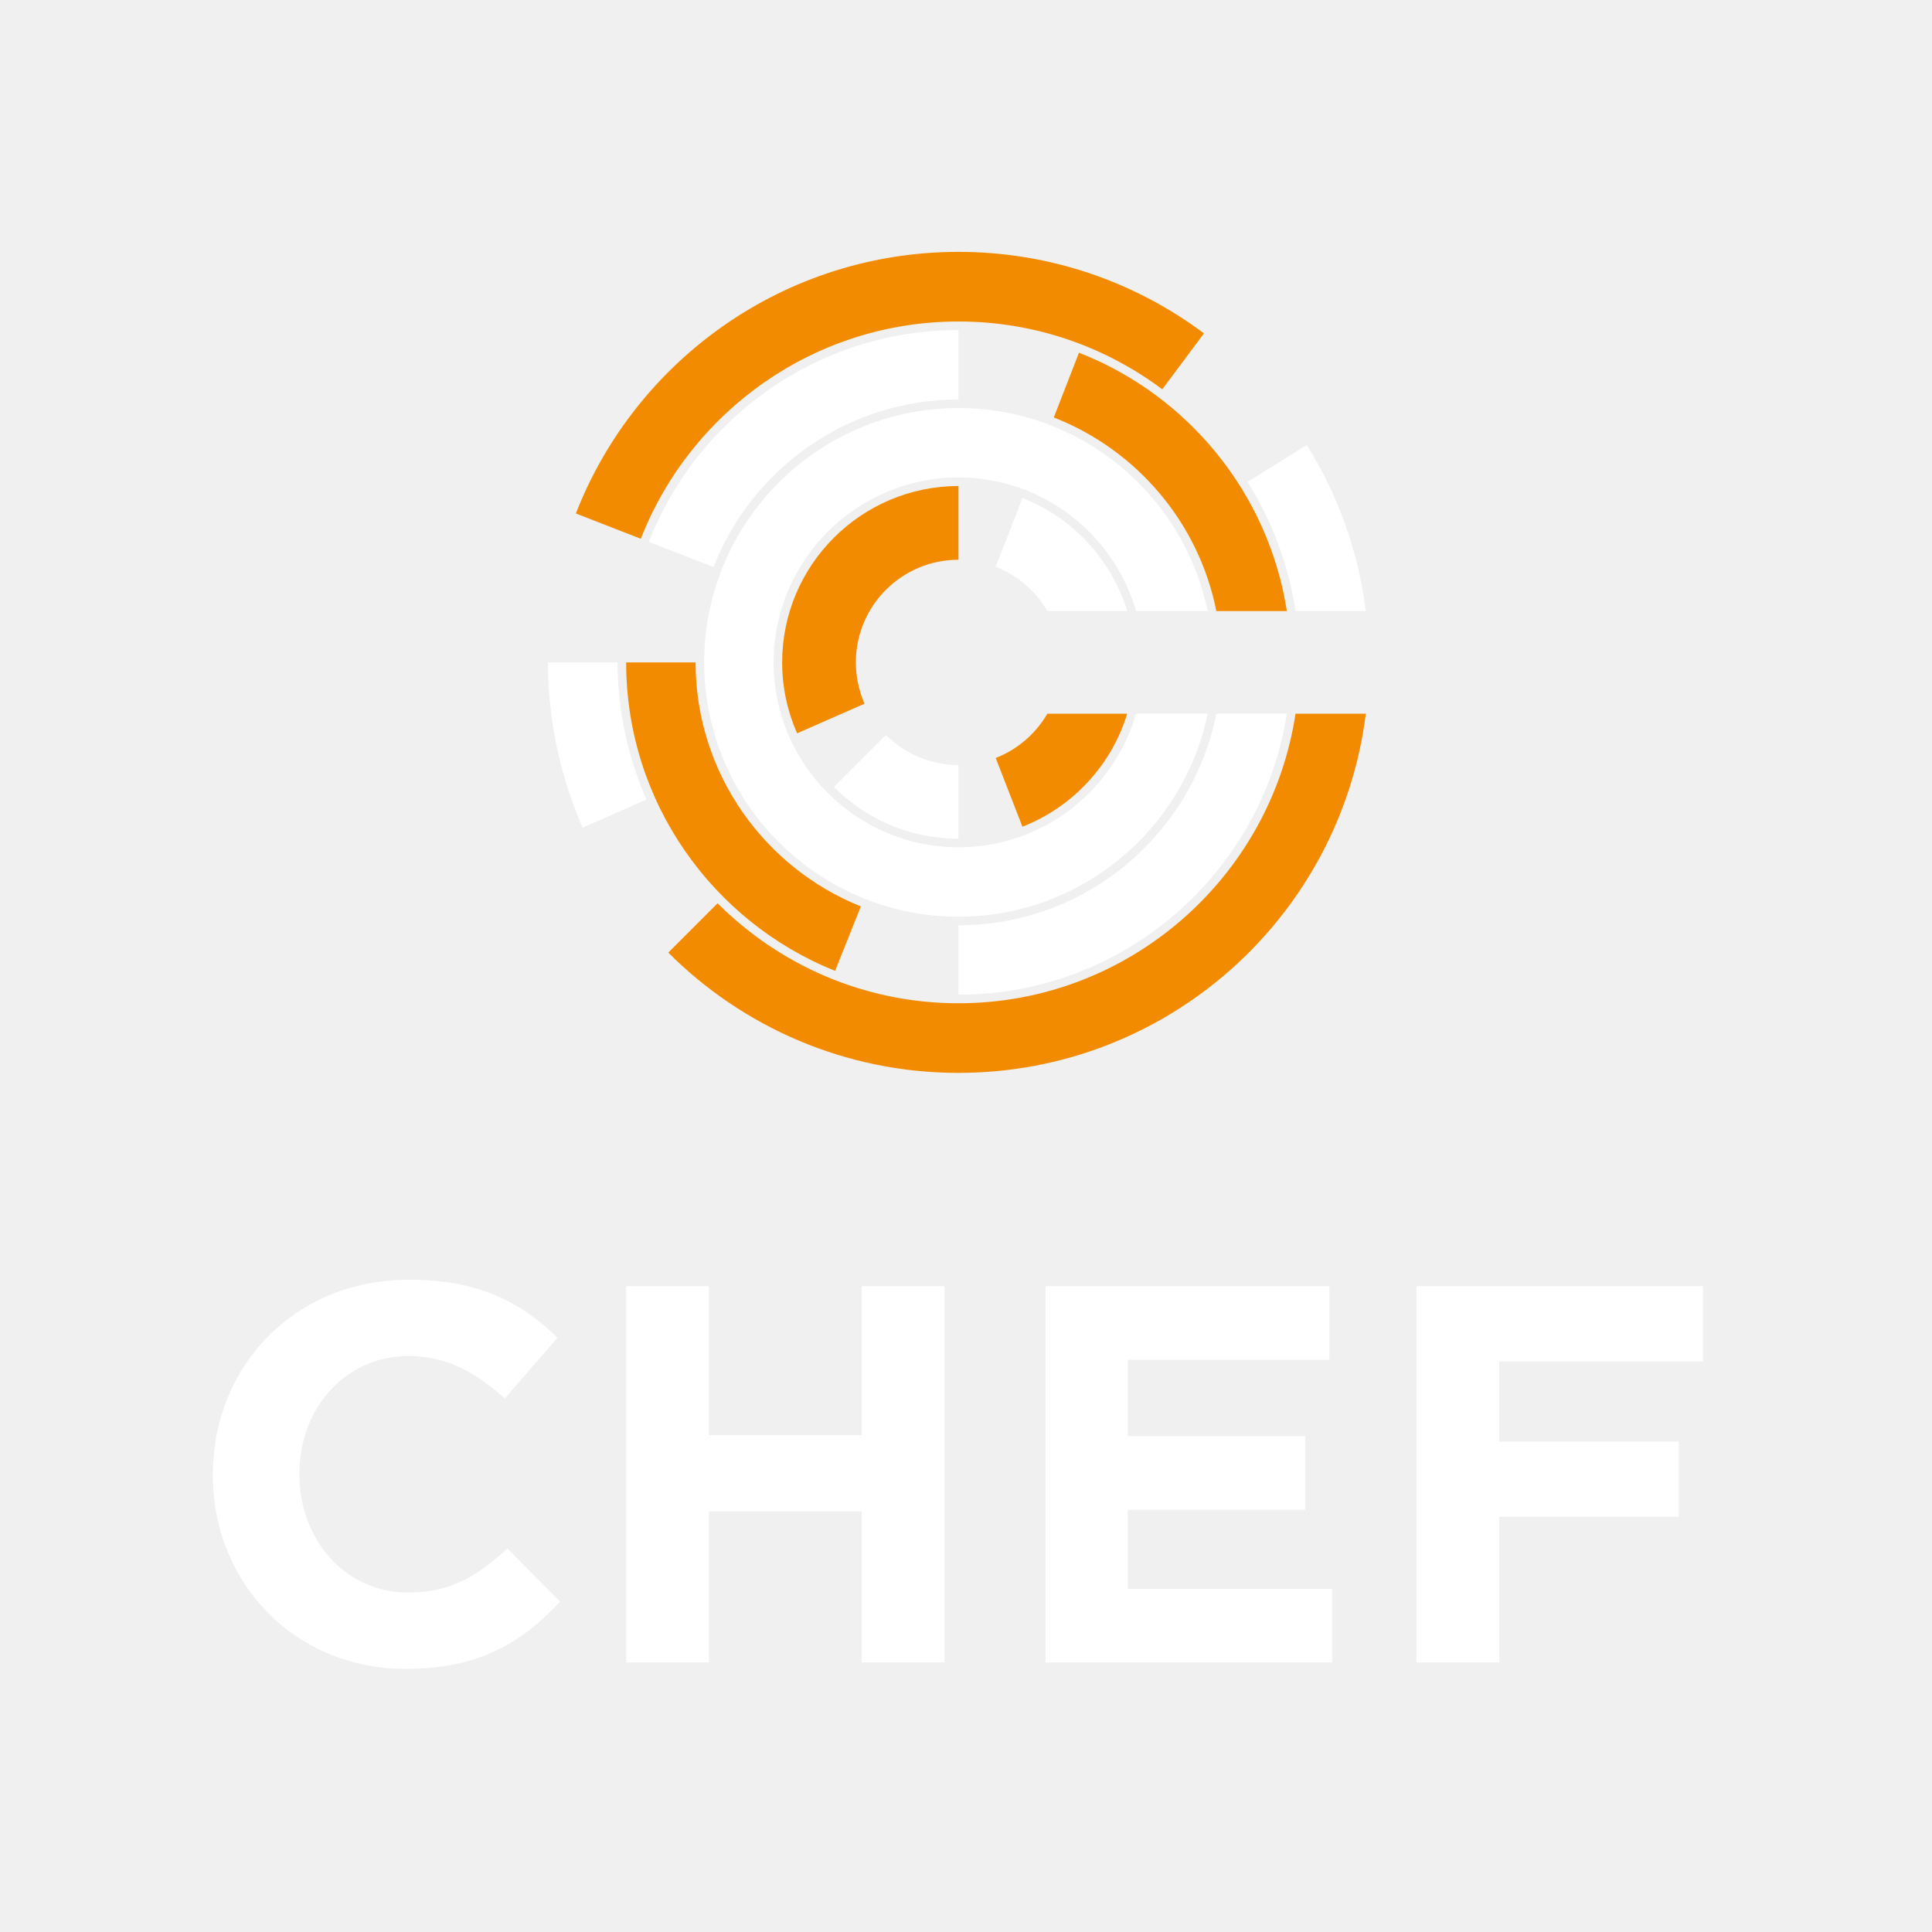
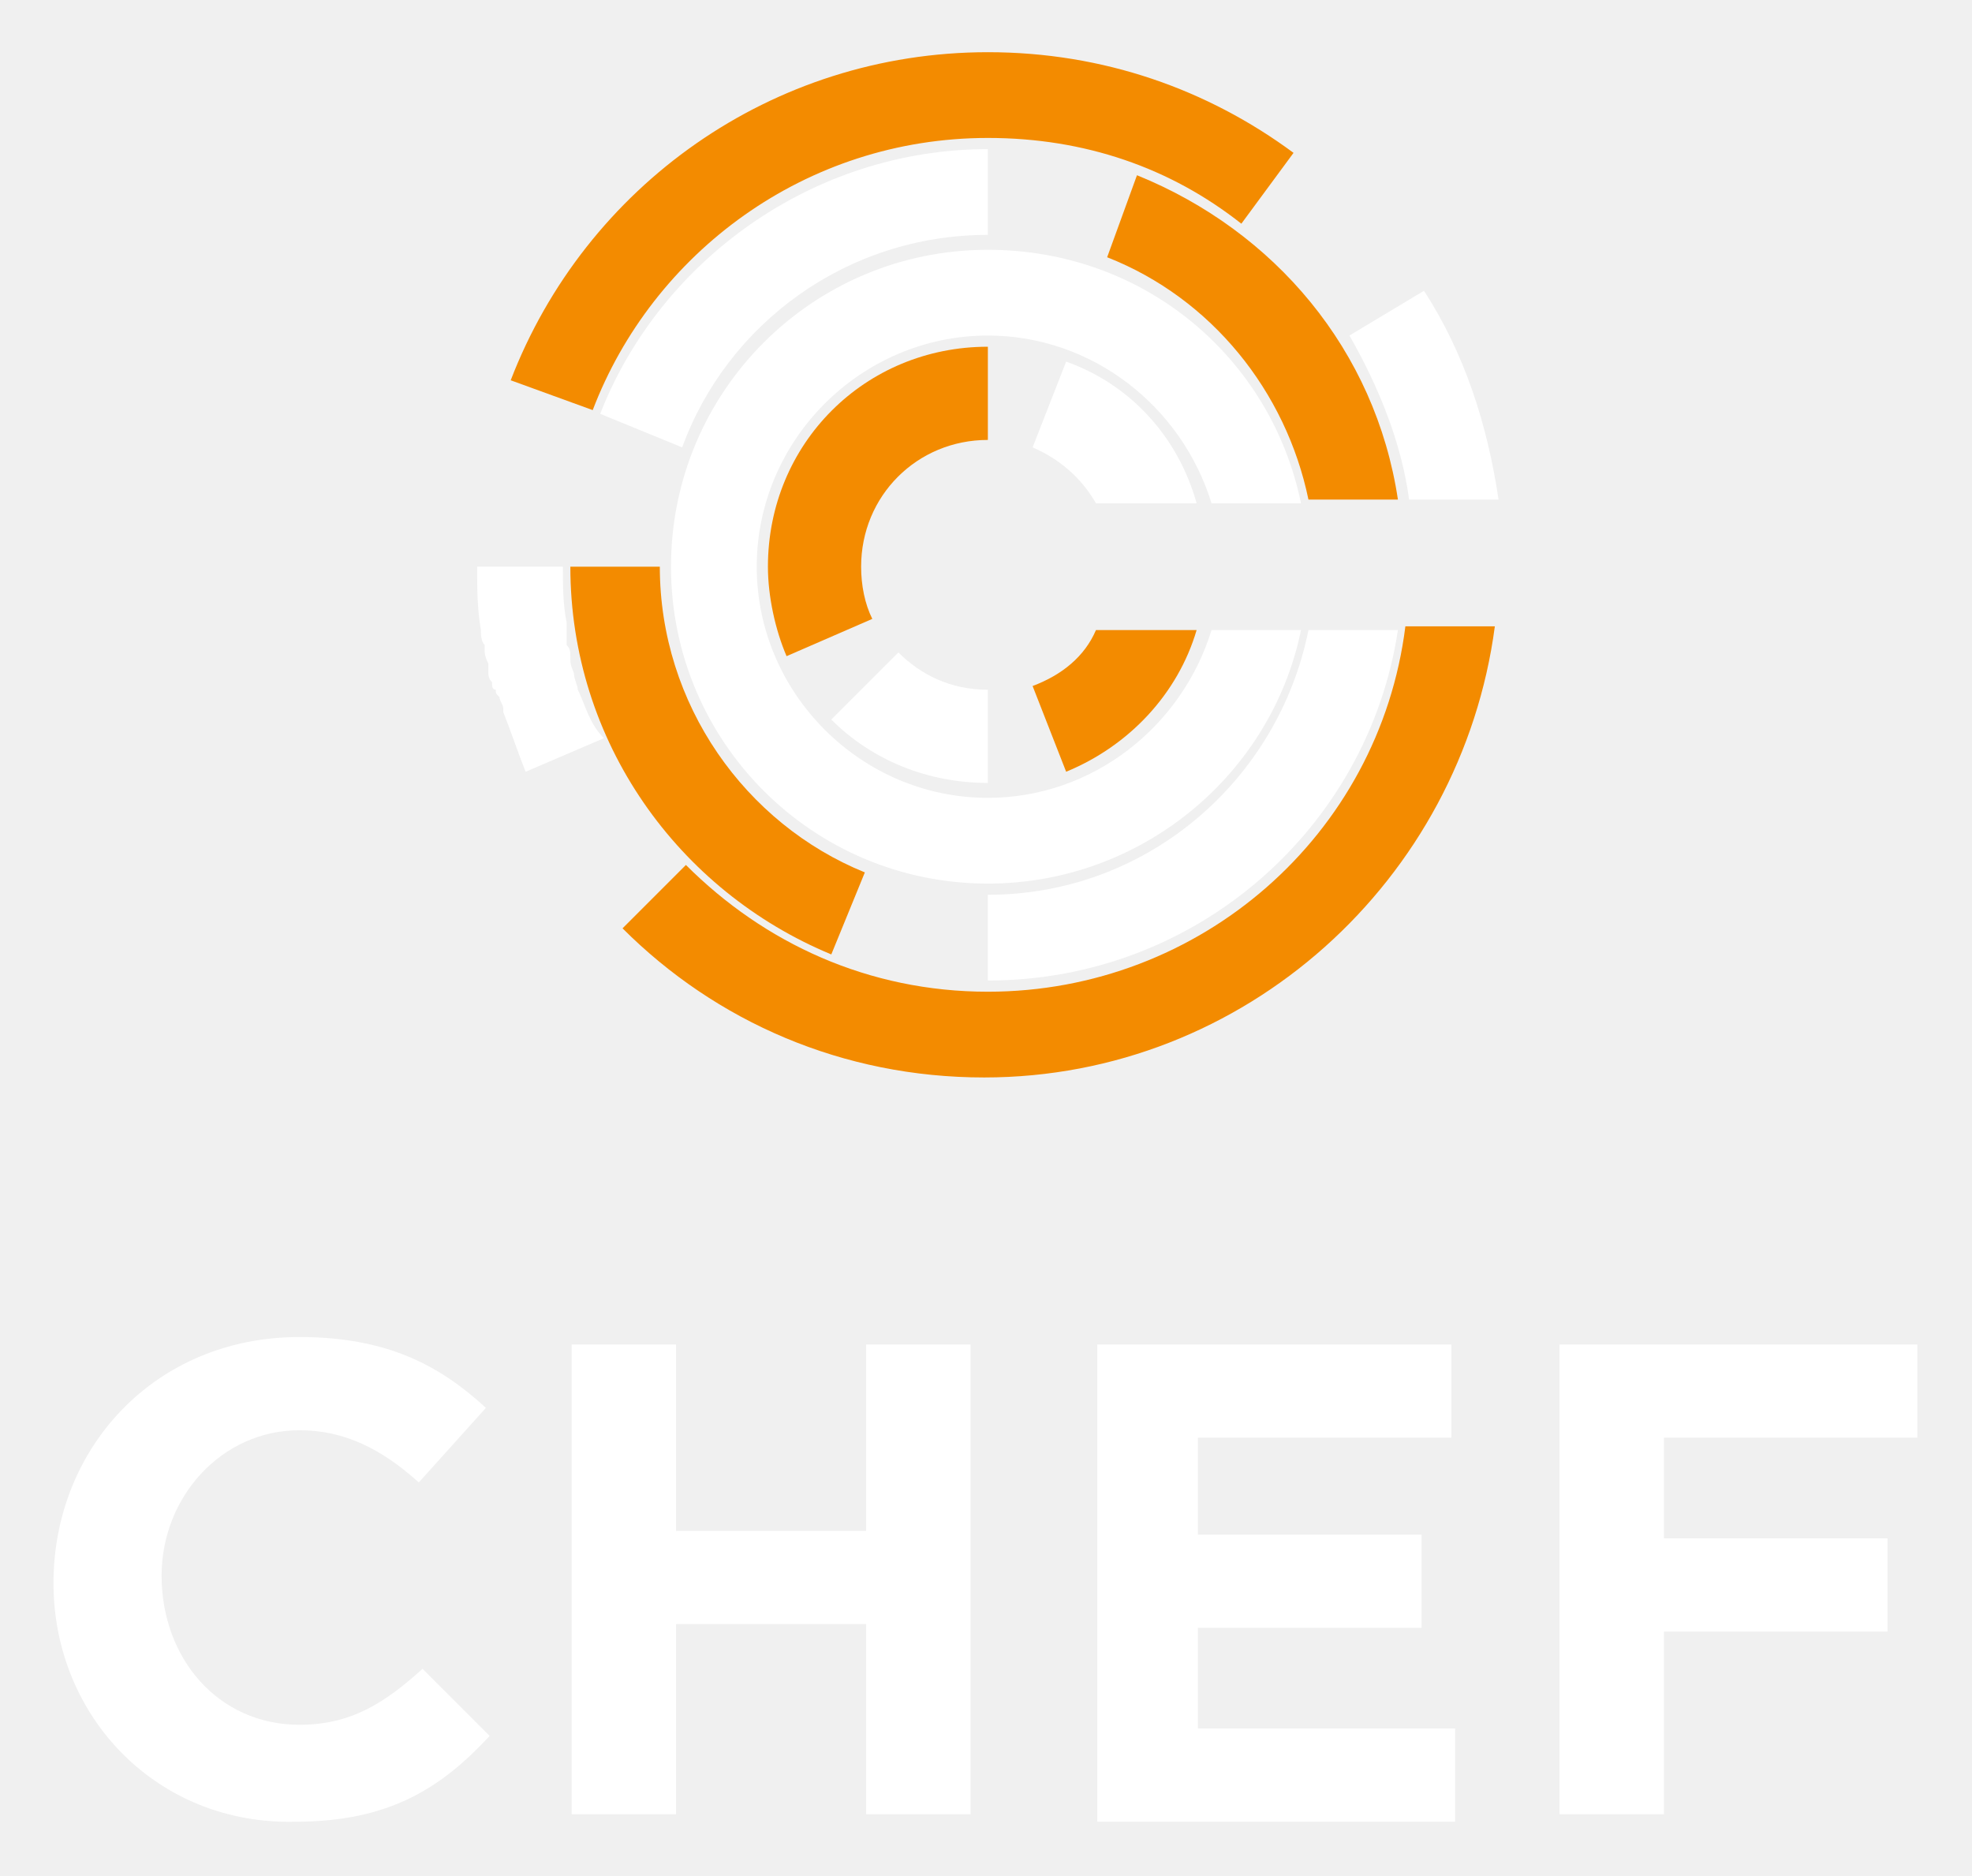
- <svg xmlns="http://www.w3.org/2000/svg" width="300px" height="300px" viewBox="0 0 300 300" version="1.1">
+ <svg xmlns="http://www.w3.org/2000/svg" version="1.1" id="Layer_1" x="0px" y="0px" viewBox="91.7 87 52.9 50.3" enable-background="new 91.7 87 52.9 50.3" xml:space="preserve">
  <description>Created with Sketch (http://www.bohemiancoding.com/sketch)</description>
-   <defs />
-   <g id="Page-1" stroke="none" stroke-width="1" fill="none" fill-rule="evenodd">
+   <g id="Page-1">
    <g id="A4">
      <g id="logo" transform="translate(33, 39)">
-         <g id="Group" transform="translate(0.334847, 159.462)" fill="#FFFFFF">
-           <path d="M-0.283,30.634 L-0.283,30.468 C-0.283,13.857 12.238,0.251 30.184,0.251 C41.203,0.251 47.796,3.924 53.223,9.266 L45.042,18.698 C40.535,14.608 35.944,12.104 30.101,12.104 C20.251,12.104 13.157,20.284 13.157,30.3 L13.157,30.467 C13.157,40.483 20.085,48.83 30.101,48.83 C36.779,48.83 40.869,46.159 45.459,41.985 L53.639,50.249 C47.63,56.676 40.951,60.682 29.683,60.682 C12.489,60.684 -0.283,47.413 -0.283,30.634 L-0.283,30.634 Z" id="Shape" />
-           <path d="M63.907,1.253 L76.761,1.253 L76.761,24.375 L100.467,24.375 L100.467,1.253 L113.321,1.253 L113.321,59.683 L100.467,59.683 L100.467,36.227 L76.761,36.227 L76.761,59.683 L63.907,59.683 L63.907,1.253 L63.907,1.253 Z" id="Shape" />
-           <path d="M129.016,1.253 L173.089,1.253 L173.089,12.689 L141.788,12.689 L141.788,24.542 L169.333,24.542 L169.333,35.977 L141.788,35.977 L141.788,48.248 L173.507,48.248 L173.507,59.684 L129.016,59.684 L129.016,1.253 L129.016,1.253 Z" id="Shape" />
-           <path d="M186.612,1.253 L231.102,1.253 L231.102,12.939 L199.467,12.939 L199.467,25.377 L227.347,25.377 L227.347,37.063 L199.467,37.063 L199.467,59.684 L186.612,59.684 L186.612,1.253 L186.612,1.253 Z" id="Shape" />
+         <g id="Group" transform="translate(0.334847, 159.462)">
+           <path id="Shape" fill="#FFFFFF" d="M59.8-69L59.8-69c0-3.6,2.7-6.6,6.6-6.6c2.4,0,3.8,0.8,5,1.9l-1.8,2c-1-0.9-2-1.4-3.2-1.4      c-2.1,0-3.7,1.8-3.7,3.9v0c0,2.2,1.5,4,3.7,4c1.4,0,2.3-0.6,3.3-1.5l1.8,1.8c-1.3,1.4-2.7,2.3-5.2,2.3      C62.6-62.5,59.8-65.4,59.8-69L59.8-69z" />
+           <path id="Shape_1_" fill="#FFFFFF" d="M73.7-75.4h2.8v5h5.1v-5h2.8v12.6h-2.8v-5.1h-5.1v5.1h-2.8V-75.4L73.7-75.4z" />
+           <path id="Shape_2_" fill="#FFFFFF" d="M87.8-75.4h9.5v2.5h-6.8v2.6h6v2.5h-6v2.7h6.9v2.5h-9.6V-75.4L87.8-75.4z" />
+           <path id="Shape_3_" fill="#FFFFFF" d="M100.2-75.4h9.6v2.5H103v2.7h6v2.5h-6v4.9h-2.8V-75.4L100.2-75.4z" />
        </g>
-         <path d="M115.835,92.565 C100.003,92.565 87.125,79.685 87.125,63.853 C87.125,48.022 100.005,35.143 115.835,35.143 C128.902,35.143 139.949,43.92 143.412,55.885 L154.522,55.885 C150.826,37.915 134.884,24.359 115.835,24.359 C94.058,24.359 76.342,42.075 76.342,63.852 C76.342,85.629 94.058,103.347 115.835,103.347 C134.884,103.347 150.826,89.791 154.522,71.82 L143.412,71.82 C139.949,83.787 128.9,92.565 115.835,92.565 L115.835,92.565 Z" id="Shape" fill="#FFFFFF" />
-         <path d="M96.482,83.207 C101.44,88.165 108.285,91.236 115.835,91.236 L115.835,79.79 C111.435,79.79 107.45,78.006 104.567,75.123 L96.482,83.207 L96.482,83.207 Z" id="Shape" fill="#FFFFFF" />
-         <path d="M88.452,63.853 C88.452,67.773 89.286,71.499 90.776,74.873 L101.247,70.269 C100.382,68.307 99.899,66.137 99.899,63.855 C99.899,55.053 107.033,47.919 115.833,47.919 L115.833,36.472 C100.736,36.471 88.452,48.755 88.452,63.853 L88.452,63.853 Z" id="Shape" fill="#F38B00" />
-         <path d="M125.764,38.337 L121.612,49.008 C125.001,50.329 127.831,52.771 129.634,55.887 L142.033,55.887 C139.583,47.849 133.529,41.37 125.764,38.337 L125.764,38.337 Z" id="Shape" fill="#FFFFFF" />
-         <path d="M121.612,78.7 L125.764,89.372 C133.529,86.337 139.581,79.859 142.031,71.822 L129.633,71.822 C127.83,74.936 125.001,77.378 121.612,78.7 L121.612,78.7 Z" id="Shape" fill="#F38B00" />
-         <path d="M65.176,79.171 C64.993,78.572 64.822,77.968 64.661,77.36 C64.651,77.323 64.642,77.287 64.632,77.249 C64.484,76.687 64.346,76.122 64.216,75.554 C64.19,75.44 64.165,75.323 64.141,75.207 C64.033,74.718 63.931,74.229 63.836,73.736 C63.795,73.518 63.757,73.298 63.719,73.079 C63.649,72.685 63.58,72.293 63.52,71.898 C63.468,71.561 63.423,71.222 63.378,70.883 C63.068,68.575 62.899,66.23 62.902,63.852 L52.09,63.852 C52.087,66.444 52.249,69.004 52.554,71.526 L52.553,71.526 C52.56,71.582 52.569,71.636 52.576,71.692 C52.66,72.38 52.754,73.065 52.862,73.747 C52.891,73.935 52.925,74.12 52.956,74.308 C53.049,74.869 53.145,75.428 53.253,75.983 C53.31,76.279 53.374,76.573 53.435,76.866 C53.528,77.308 53.621,77.751 53.721,78.191 C53.81,78.579 53.908,78.962 54.005,79.347 C54.092,79.693 54.176,80.038 54.269,80.379 C54.391,80.834 54.522,81.286 54.654,81.737 C54.709,81.926 54.756,82.117 54.814,82.304 L54.82,82.302 C55.567,84.773 56.45,87.183 57.479,89.516 L67.387,85.158 C66.532,83.222 65.797,81.221 65.176,79.171 L65.176,79.171 L65.176,79.171 Z" id="Shape" fill="#FFFFFF" />
-         <path d="M115.835,116.787 C101.241,116.787 88.012,110.845 78.429,101.259 L70.769,108.919 C82.304,120.456 98.233,127.597 115.835,127.597 C148.341,127.597 175.162,103.265 179.083,71.822 L168.169,71.822 C164.314,97.243 142.314,116.787 115.835,116.787 L115.835,116.787 Z" id="Shape" fill="#F38B00" />
-         <path d="M115.835,10.922 C127.691,10.922 138.646,14.841 147.477,21.451 L153.955,12.767 C143.324,4.82 130.13,0.111 115.835,0.111 C88.786,0.111 65.676,16.96 56.419,40.735 L66.506,44.66 C74.208,24.933 93.414,10.922 115.835,10.922 L115.835,10.922 Z" id="Shape" fill="#F38B00" />
-         <path d="M168.168,55.887 L179.081,55.887 C177.912,46.506 174.703,37.759 169.913,30.102 L160.724,35.836 C164.477,41.826 167.066,48.614 168.168,55.887 L168.168,55.887 Z" id="Shape" fill="#FFFFFF" />
-         <path d="M155.873,55.887 L166.823,55.887 C163.966,37.526 151.391,22.346 134.544,15.768 L130.631,25.824 C143.446,30.825 153.138,42.113 155.873,55.887 L155.873,55.887 Z" id="Shape" fill="#F38B00" />
-         <path d="M115.835,23.032 L115.835,23.032 L115.836,12.249 C115.836,12.249 115.836,12.249 115.835,12.249 C93.977,12.249 75.253,25.91 67.746,45.142 L77.793,49.052 C83.732,33.839 98.544,23.032 115.835,23.032 L115.835,23.032 Z" id="Shape" fill="#FFFFFF" />
-         <path d="M75.012,63.853 L75.012,63.853 L64.229,63.853 C64.229,85.539 77.679,104.134 96.671,111.758 L100.675,101.748 C85.651,95.718 75.012,81.009 75.012,63.853 L75.012,63.853 Z" id="Shape" fill="#F38B00" />
-         <path d="M115.835,104.676 L115.835,115.459 C141.582,115.459 162.983,96.508 166.825,71.823 L155.874,71.823 C152.156,90.531 135.618,104.676 115.835,104.676 L115.835,104.676 Z" id="Shape" fill="#FFFFFF" />
+         <path id="Shape_4_" fill="#FFFFFF" d="M85.2,69.4c-3.4,0-6.2-2.8-6.2-6.2c0-3.4,2.8-6.2,6.2-6.2     c2.8,0,5.2,1.9,6,4.5h2.4c-0.8-3.9-4.2-6.8-8.4-6.8c-4.7,0-8.5,3.8-8.5,8.5s3.8,8.5,8.5,8.5c4.1,0,7.6-2.9,8.4-6.8h-2.4     C90.4,67.5,88,69.4,85.2,69.4L85.2,69.4z" />
+         <path id="Shape_5_" fill="#FFFFFF" d="M81,67.3c1.1,1.1,2.6,1.7,4.2,1.7v-2.5c-1,0-1.8-0.4-2.4-1     L81,67.3L81,67.3z" />
+         <path id="Shape_6_" fill="#F38B00" d="M79.3,63.2c0,0.8,0.2,1.7,0.5,2.4l2.3-1     c-0.2-0.4-0.3-0.9-0.3-1.4c0-1.9,1.5-3.4,3.4-3.4v-2.5C81.9,57.3,79.3,59.9,79.3,63.2L79.3,63.2z" />
+         <path id="Shape_7_" fill="#FFFFFF" d="M87.3,57.7L86.4,60c0.7,0.3,1.3,0.8,1.7,1.5h2.7     C90.3,59.7,89,58.3,87.3,57.7L87.3,57.7z" />
+         <path id="Shape_8_" fill="#F38B00" d="M86.4,66.4l0.9,2.3c1.7-0.7,3-2.1,3.5-3.8h-2.7     C87.8,65.6,87.2,66.1,86.4,66.4L86.4,66.4z" />
+         <path id="Shape_9_" fill="#FFFFFF" d="M74.2,66.5c0-0.1-0.1-0.3-0.1-0.4c0,0,0,0,0,0     c0-0.1-0.1-0.2-0.1-0.4c0,0,0-0.1,0-0.1c0-0.1,0-0.2-0.1-0.3c0,0,0-0.1,0-0.1c0-0.1,0-0.2,0-0.3c0-0.1,0-0.1,0-0.2     c-0.1-0.5-0.1-1-0.1-1.5h-2.3c0,0.6,0,1.1,0.1,1.7h0c0,0,0,0,0,0c0,0.1,0,0.3,0.1,0.4c0,0,0,0.1,0,0.1c0,0.1,0,0.2,0.1,0.4     c0,0.1,0,0.1,0,0.2c0,0.1,0,0.2,0.1,0.3c0,0.1,0,0.2,0.1,0.2c0,0.1,0,0.1,0.1,0.2c0,0.1,0.1,0.2,0.1,0.3c0,0,0,0.1,0,0.1l0,0     c0.2,0.5,0.4,1.1,0.6,1.6l2.1-0.9C74.5,67.4,74.4,66.9,74.2,66.5L74.2,66.5L74.2,66.5z" />
+         <path id="Shape_10_" fill="#F38B00" d="M85.2,74.6c-3.2,0-6-1.3-8.1-3.4l-1.7,1.7     c2.5,2.5,5.9,4,9.7,4c7,0,12.8-5.3,13.7-12.1h-2.4C95.7,70.4,90.9,74.6,85.2,74.6L85.2,74.6z" />
+         <path id="Shape_11_" fill="#F38B00" d="M85.2,51.7c2.6,0,4.9,0.8,6.8,2.3l1.4-1.9     c-2.3-1.7-5.1-2.7-8.2-2.7c-5.8,0-10.8,3.6-12.8,8.8l2.2,0.8C76.2,54.8,80.3,51.7,85.2,51.7L85.2,51.7z" />
+         <path id="Shape_12_" fill="#FFFFFF" d="M96.5,61.4h2.4c-0.3-2-0.9-3.9-2-5.6l-2,1.2     C95.7,58.4,96.3,59.9,96.5,61.4L96.5,61.4z" />
+         <path id="Shape_13_" fill="#F38B00" d="M93.8,61.4h2.4c-0.6-4-3.3-7.2-7-8.7l-0.8,2.2     C91.2,56,93.2,58.5,93.8,61.4L93.8,61.4z" />
+         <path id="Shape_14_" fill="#FFFFFF" d="M85.2,54.3L85.2,54.3l0-2.3c0,0,0,0,0,0     c-4.7,0-8.8,3-10.4,7.1L77,60C78.2,56.7,81.4,54.3,85.2,54.3L85.2,54.3z" />
+         <path id="Shape_15_" fill="#F38B00" d="M76.4,63.2L76.4,63.2H74c0,4.7,2.9,8.7,7,10.4l0.9-2.2     C78.7,70.1,76.4,66.9,76.4,63.2L76.4,63.2z" />
+         <path id="Shape_16_" fill="#FFFFFF" d="M85.2,72v2.3c5.6,0,10.2-4.1,11-9.4h-2.4     C93,68.9,89.5,72,85.2,72L85.2,72z" />
      </g>
    </g>
  </g>
</svg>
